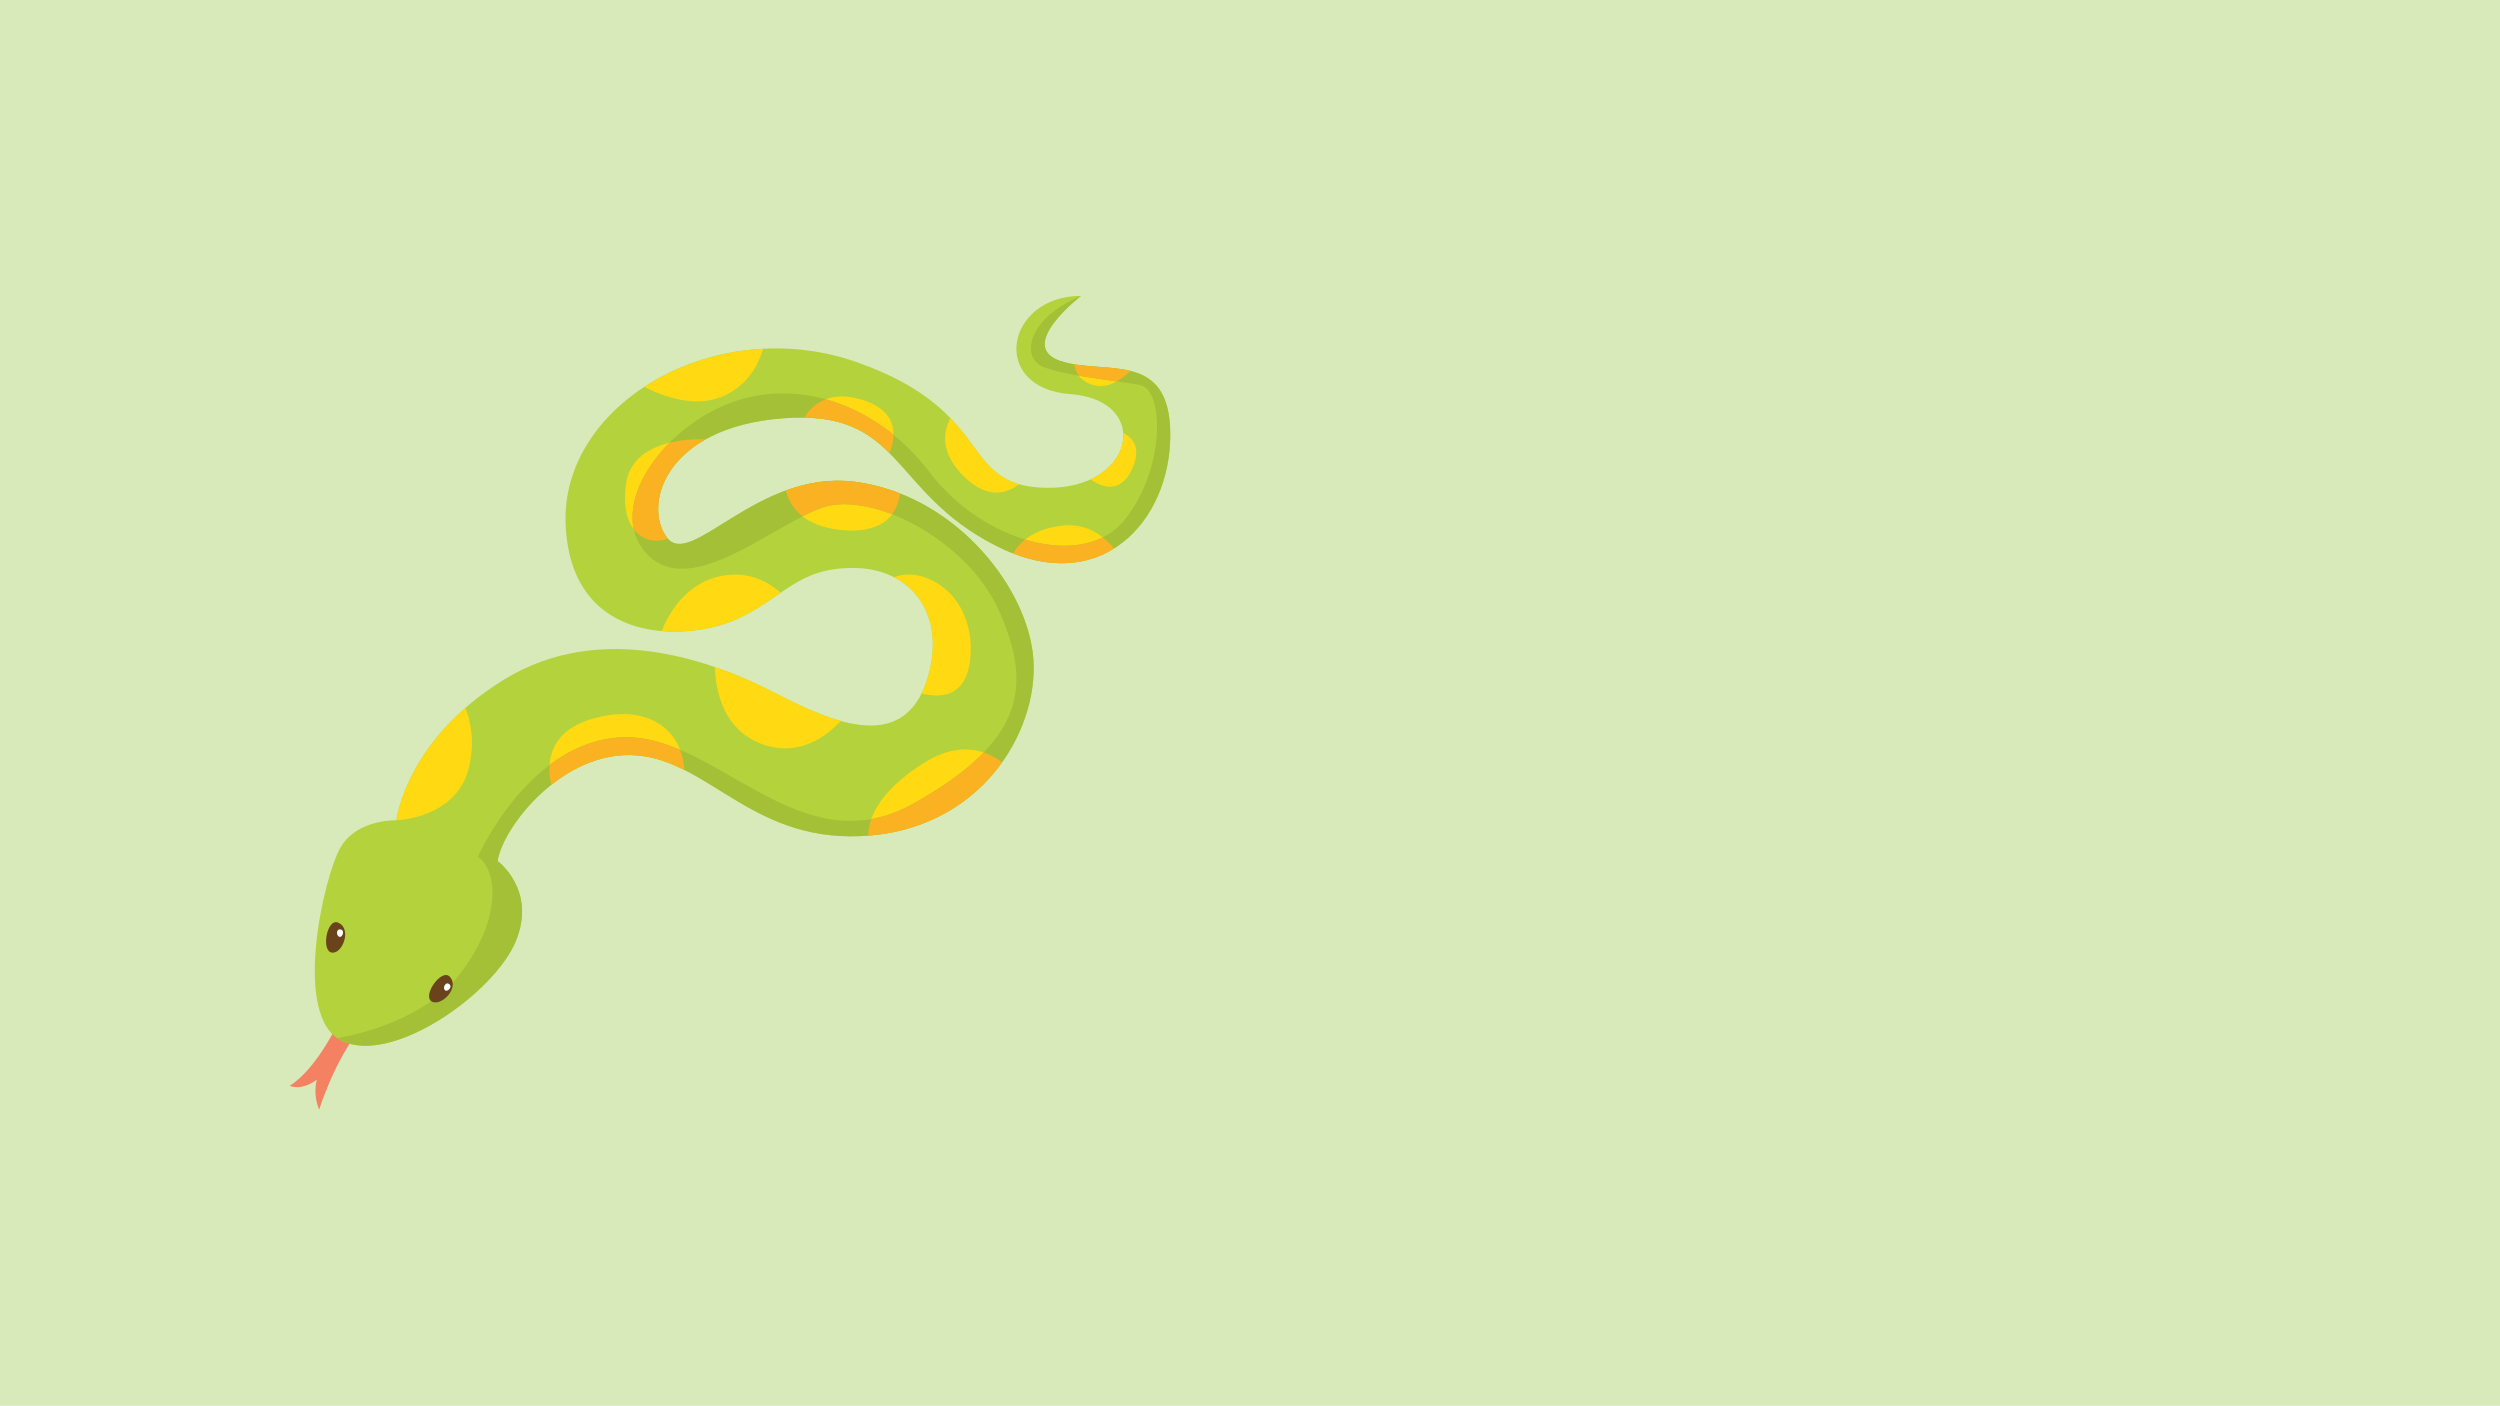
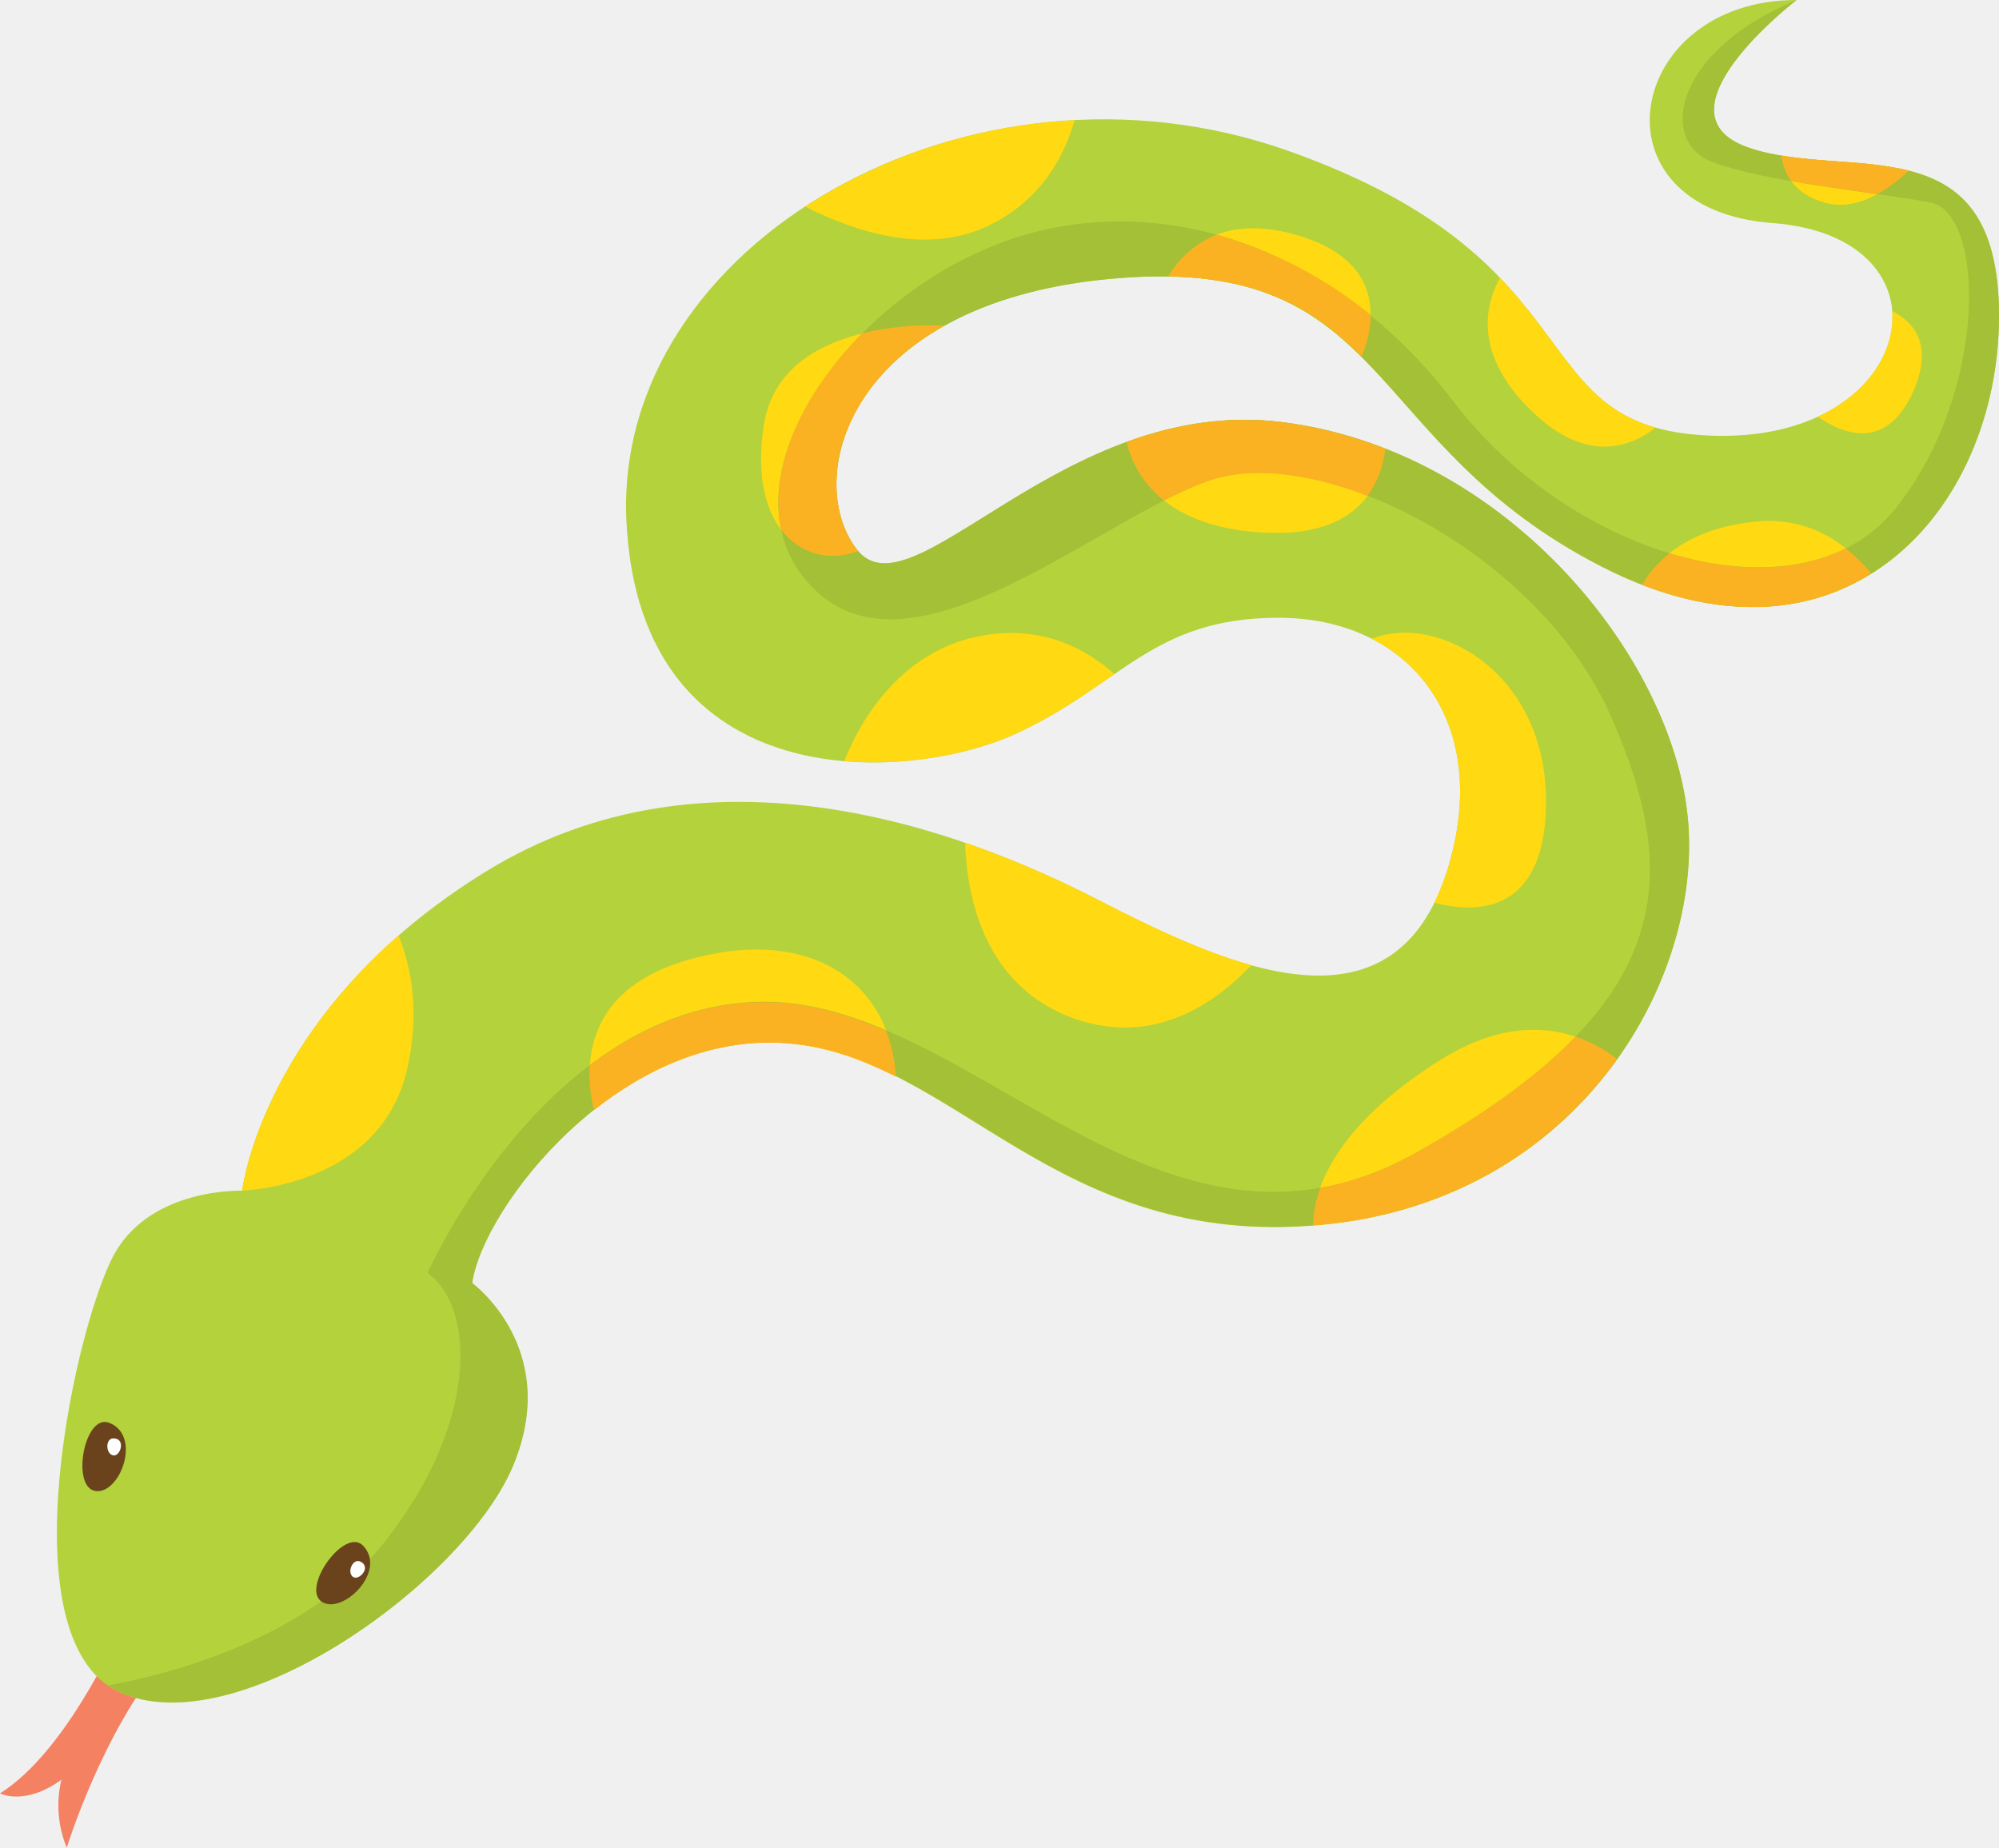
- <svg xmlns="http://www.w3.org/2000/svg" id="Layer_1" data-name="Layer 1" viewBox="0 0 1366 768">
+ <svg xmlns="http://www.w3.org/2000/svg" id="Layer_1" data-name="Layer 1" viewBox="0 0 481.11 444.67">
  <defs>
-     <style>.cls-1{opacity:0.4;}.cls-2{fill:#b3de69;}.cls-3{fill:#f38162;}.cls-4{fill:#b3d23b;}.cls-5{fill:#ffd912;}.cls-6{fill:#a3c036;}.cls-7{fill:#fbb222;}.cls-8{fill:#6a431c;}.cls-9{fill:#fff;}</style>
+     <style>.cls-1{fill:#f38162;}.cls-2{fill:#b3d23b;}.cls-3{fill:#ffd912;}.cls-4{fill:#a3c036;}.cls-5{fill:#fbb222;}.cls-6{fill:#6a431c;}.cls-7{fill:#fff;}</style>
  </defs>
-   <g class="cls-1">
-     <rect class="cls-2" width="1366" height="768" />
-   </g>
-   <path class="cls-3" d="M186.19,556S174,583.44,158.32,593.27c0,0,6,3.11,14.78-3.31a26.59,26.59,0,0,0,1.29,16.37s8.55-27.89,23.64-45.55Z" transform="translate(0 0)" />
-   <path class="cls-4" d="M186.87,568.81c-27.66-13-9.91-90-.83-105.71s30.56-14.87,30.56-14.87,5-43.77,58.63-76.8,114.79-9.91,147,6.61,74.61,36.49,85.89-12.39c7.43-32.21-11.56-55.33-42.12-55.33s-38,16.52-63.59,28.08-90,15.69-93.32-51.2S391.68,170.75,468.48,198,523,265.72,571.71,266.55s57.81-47.9,13.21-51.2-35.51-53.68,5.78-53.68c0,0-35.51,27.25-11.56,35.51s60.29-6.61,60.29,40.47-38,90-95.8,60.29S493.26,223.6,428,228.56s-76.8,47.9-63.59,65.24,49.55-37.16,102.4-30.56,92.49,54.51,97.45,93.32-24.78,94.15-88.36,99.93-87.54-40.47-128-43.77-73.5,39.64-76,57.81c0,0,21.47,15.69,9.91,43.77S215,582,186.87,568.81Z" transform="translate(0 0)" />
-   <path class="cls-5" d="M508.12,365.65c5.37-23.26-3.05-41.77-19.65-50.27,15.92-6.42,42.65,8.42,41.94,40.36-.58,26.19-17.15,25.72-26.89,23.16A60.15,60.15,0,0,0,508.12,365.65ZM429.48,268c2.26,8.92,9.44,19.76,30.74,21.66,24.75,2.2,30.44-11,31.49-20a103,103,0,0,0-24.89-6.4C453.25,261.55,440.77,263.9,429.48,268Zm97.64-7.25c12.87,12.37,23.36,8.73,29.7,3.82-18.23-5.18-22-19.91-37.46-36.05C515.78,234.93,512.71,246.91,527.12,260.77Zm-22.3,156.08c-26.16,16.49-30.39,31.81-30.49,39.75.53,0,1-.06,1.58-.11,33.07-3,57-19.43,71.6-39.95C537.91,409.26,523.46,405.1,504.82,416.85ZM323.14,392.9c-25.78,7.73-23.9,27.53-21.83,35.86,12.87-10.19,29-17.47,46.6-16,9.32.76,17.77,3.82,26,8C372.62,397.42,352.43,384.11,323.14,392.9ZM439.51,228.2c22.88.42,35.32,8.26,46.41,19.29,3.2-7.73,6-22.32-14.14-28.84C452.52,212.42,443.36,221.74,439.51,228.2ZM587,199.1c.57,4.18,2.89,9.11,10.31,11.29,7.74,2.28,15.21-2.73,20.38-7.67C608.26,200.35,597.09,200.79,587,199.1Zm26.71,37.41c.76,9.45-5.46,19.68-17.89,25.44,5.53,3.88,16.4,8.78,23-6.13C623.38,245.36,619.73,239.57,613.71,236.5ZM580.8,287.19c-17.16,1.72-24.41,10.16-27.25,15.19,22.07,8.55,40.81,6.21,55.11-2.68C603.17,292.91,594.14,285.86,580.8,287.19Zm-364.19,161s33-.83,39.64-28.9c3.26-13.87,1.08-24.9-2-32.53C220.21,416.58,216.6,448.23,216.6,448.23ZM352.1,211.38c11.41,5.82,28.76,11.77,43.71,4.8,12.88-6,18.61-16.7,21.15-25.59A131.74,131.74,0,0,0,352.1,211.38ZM422.24,378a242.84,242.84,0,0,0-31.64-13.56c.35,12.14,4.15,34.75,26.68,42.46,18.84,6.45,33.51-3.78,42.23-13C447.06,390.52,434,384.06,422.24,378Zm-57.36-83.75c-.15-.17-.3-.3-.45-.48-9.56-12.54-6.14-38.48,21.17-53.74-6.54-.29-39.75-.54-43.47,24C338.29,289.39,352.27,299,364.87,294.29Zm37.54,44.11c10-4.51,17.21-9.77,24.12-14.51-6.71-6-16.91-11.53-30.73-9.44-21.48,3.25-31.15,22.4-34.29,30.37C377.1,346.15,392.61,342.83,402.42,338.4Z" transform="translate(0 0)" />
-   <path class="cls-6" d="M590.71,161.67c-29.73,12.39-33,33.86-20.65,38.81s39.64,7.43,52.85,9.91,14,45.42-8.26,73.5S537,296.28,508.12,258.29s-73.5-52.85-111.49-37.16-66.07,59.46-42.12,82.58,68.54-17.34,95-26.43,79.28,17.34,96.62,57S561,404.46,499,439.15s-107.36-38-158.56-36.34-79.28,65.24-79.28,65.24c11.56,8.26,12.39,36.34-10.74,65.24-19,23.78-54.25,31.91-66.14,34a18,18,0,0,0,2.55,1.47c28.08,13.21,83.41-26.43,95-54.51s-9.91-43.77-9.91-43.77c2.48-18.17,35.51-61.11,76-57.81s64.42,49.55,128,43.77,93.32-61.11,88.36-99.93-44.6-86.71-97.45-93.32-89.19,47.9-102.4,30.56-1.65-60.29,63.59-65.24,57.81,39.64,115.62,69.37,95.8-13.21,95.8-60.29-36.34-32.21-60.29-40.47S590.71,161.67,590.71,161.67Z" transform="translate(0 0)" />
-   <path class="cls-7" d="M602.58,293.63c-11.76,5.88-27,5.89-42.48,1.18a26.25,26.25,0,0,0-6.55,7.58h0c1,.38,2,.72,2.94,1.06l1.63.56c.95.31,1.88.59,2.81.86l1.61.44c.94.25,1.88.49,2.81.7l1.25.26a68,68,0,0,0,9.53,1.31l1.12.07q1.41.06,2.79.06h1.06c1,0,1.91,0,2.85-.11l.33,0a54.79,54.79,0,0,0,9.39-1.5l.46-.11q1.43-.37,2.82-.82l.4-.13a52.63,52.63,0,0,0,11.31-5.29A39.25,39.25,0,0,0,602.58,293.63Z" transform="translate(0 0)" />
-   <path class="cls-7" d="M364.87,294.29c-.15-.17-.3-.3-.45-.48a21.1,21.1,0,0,1-1.46-2.23l-.35-.63a23.13,23.13,0,0,1-1-2.16c0-.12-.11-.23-.15-.35a25.51,25.51,0,0,1-.87-2.69c-.06-.22-.11-.44-.16-.66q-.29-1.2-.48-2.45c0-.18-.06-.35-.08-.53a30.31,30.31,0,0,1-.24-3.08c0-.17,0-.35,0-.53q0-1.39.1-2.82c0-.2,0-.39,0-.58.11-1.12.26-2.25.49-3.39l0-.15c.22-1.09.5-2.19.83-3.3l.16-.54a40.08,40.08,0,0,1,3-7l.25-.45a45.36,45.36,0,0,1,4.8-7l.28-.32c.95-1.11,2-2.21,3-3.29l.06-.06q1.72-1.69,3.68-3.3l.23-.18q1.85-1.5,3.92-2.92l.35-.24c1.49-1,3-2,4.71-2.9h0a74.1,74.1,0,0,0-19.7,1.84c-14.36,14.47-22.76,32.4-19.55,47.28C350.93,295.17,358.09,296.83,364.87,294.29Z" transform="translate(0 0)" />
-   <path class="cls-7" d="M491.72,269.64h0A106.28,106.28,0,0,0,480,265.82l-1.12-.28c-1.54-.39-3.11-.74-4.68-1.06l-1.49-.3c-1.95-.36-3.91-.69-5.89-.94-1.68-.21-3.34-.36-5-.45-.44,0-.87,0-1.31,0-1.2,0-2.41-.09-3.59-.07-.43,0-.86,0-1.29.05-1.18,0-2.36.07-3.52.17-.37,0-.74.08-1.11.12-1.22.11-2.43.23-3.62.4l-.85.14c-1.27.19-2.54.4-3.79.66l-.57.13c-1.34.28-2.66.58-4,.92l-.31.09q-2.08.55-4.12,1.18l-.1,0q-2.13.67-4.21,1.43a25.72,25.72,0,0,0,9,14.1,86.72,86.72,0,0,1,11-4.83c10-3.43,23.76-1.79,38,3.73A23.53,23.53,0,0,0,491.72,269.64Z" transform="translate(0 0)" />
-   <path class="cls-7" d="M483.76,455.47c1.32-.21,2.64-.42,3.92-.68.71-.14,1.39-.32,2.09-.47,1.17-.26,2.35-.51,3.5-.81.69-.18,1.37-.39,2.05-.58,1.12-.31,2.24-.62,3.33-1,.66-.21,1.3-.44,2-.67,1.08-.37,2.17-.73,3.23-1.14.62-.23,1.21-.49,1.82-.73,1.07-.43,2.13-.86,3.17-1.32.56-.25,1.1-.51,1.65-.77,1.05-.49,2.11-1,3.13-1.51.5-.26,1-.53,1.49-.79,1-.56,2.09-1.12,3.1-1.72l1.3-.78c1-.63,2.08-1.27,3.08-1.94l1.12-.76c1-.71,2.06-1.42,3.06-2.16l.94-.71q1.55-1.18,3-2.4l.76-.64q1.54-1.3,3-2.66l.59-.54q1.53-1.43,3-2.92l.42-.43q1.51-1.57,2.94-3.19l.27-.3q1.49-1.7,2.88-3.45l.13-.16q1.45-1.83,2.79-3.72h0a35.48,35.48,0,0,0-10-5.39c-8.87,9.2-21.39,18.44-38.45,28a72.47,72.47,0,0,1-23,8.41,28.06,28.06,0,0,0-1.72,9c.53,0,1-.06,1.58-.11q3-.28,6-.71C482.53,455.69,483.14,455.57,483.76,455.47Z" transform="translate(0 0)" />
-   <path class="cls-7" d="M451.11,218.17a23.33,23.33,0,0,0-11.6,10h0c1.58,0,3.11.1,4.6.2l1.58.13c1,.08,1.92.17,2.85.29l1.67.22q1.31.19,2.57.42l1.52.28c1,.19,1.89.41,2.81.64l1,.24c1.19.32,2.34.67,3.46,1,.4.14.79.29,1.18.43.74.26,1.46.54,2.17.83l1.3.55q1,.43,1.91.88l1.23.61c.67.35,1.32.71,2,1.08l1,.54q1.37.82,2.68,1.7c.32.21.62.44.94.66.58.41,1.16.82,1.72,1.25l1.09.85q.75.59,1.48,1.2l1.08.91c.5.43,1,.87,1.48,1.32l1,.87q1.12,1.05,2.22,2.14a27.93,27.93,0,0,0,2.22-9.9A102.1,102.1,0,0,0,451.11,218.17Z" transform="translate(0 0)" />
-   <path class="cls-7" d="M352.91,413.38c.7.12,1.4.24,2.09.38s1.18.27,1.77.42,1.09.26,1.62.4,1.33.38,2,.58l1.31.4c.74.24,1.47.5,2.2.76l1,.37q1.21.46,2.4,1l.72.3q1.32.56,2.63,1.17l.37.17q1.45.68,2.9,1.4a36.21,36.21,0,0,0-2.34-11c-10.26-4.38-20.57-7.21-31.12-6.86-15.59.5-29,6.76-40.19,15.21a35.67,35.67,0,0,0,1,10.74c1.38-1.09,2.81-2.15,4.27-3.17l.8-.56c.54-.37,1.1-.73,1.65-1.09l1.17-.75c.53-.33,1.06-.65,1.6-1l1.3-.76,1.58-.88,1.42-.75,1.55-.78c.52-.25,1-.49,1.56-.73s1-.45,1.49-.67,1.25-.51,1.88-.76c.41-.16.82-.34,1.24-.49q1.54-.57,3.11-1.07l1.15-.34c.71-.21,1.42-.42,2.13-.6l1.34-.32c.67-.16,1.34-.31,2-.44l1.4-.25q1-.17,2-.31l1.41-.18c.7-.08,1.41-.14,2.11-.19l1.35-.09c.78,0,1.57,0,2.35-.05h1.15c1.18,0,2.36.07,3.55.17s2.41.24,3.6.42C352,413.21,352.44,413.3,352.91,413.38Z" transform="translate(0 0)" />
-   <path class="cls-7" d="M589.44,205.26c6.88,1.2,14.19,2.21,20.73,3.14a36.92,36.92,0,0,0,7.53-5.68,91,91,0,0,0-15-2.05l-1.45-.11h-.12c-4.77-.35-9.57-.68-14.14-1.45h0A13.25,13.25,0,0,0,589.44,205.26Z" transform="translate(0 0)" />
-   <path class="cls-8" d="M184.61,504.08c-6-2.33-9.23,15.48-3.33,16.41S192.56,507.18,184.61,504.08Z" transform="translate(0 0)" />
-   <path class="cls-9" d="M185.6,507.82c-1.91,0-1.91,3.56-.13,4.07S188.78,507.82,185.6,507.82Z" transform="translate(0 0)" />
-   <path class="cls-8" d="M245.72,533.65c-4.43-4.65-14.93,10.1-10,13.45S251.6,539.83,245.72,533.65Z" transform="translate(0 0)" />
-   <path class="cls-9" d="M245,537.46c-1.73-.81-3.24,2.41-1.84,3.63S247.91,538.81,245,537.46Z" transform="translate(0 0)" />
+   <path class="cls-1" d="M27.87,394.31S15.7,421.77,0,431.6c0,0,6,3.11,14.78-3.31a26.59,26.59,0,0,0,1.29,16.37s8.55-27.89,23.64-45.55Z" />
+   <path class="cls-2" d="M28.55,407.14c-27.66-13-9.91-90-.83-105.71s30.56-14.87,30.56-14.87,5-43.77,58.63-76.8,114.79-9.91,147,6.61S338.52,252.86,349.8,204c7.43-32.21-11.56-55.33-42.12-55.33s-38,16.52-63.59,28.08-90,15.69-93.32-51.2S233.36,9.08,310.16,36.34s54.51,67.72,103.23,68.54S471.2,57,426.61,53.68,391.09,0,432.39,0c0,0-35.51,27.25-11.56,35.51S481.11,28.9,481.11,76s-38,90-95.8,60.29S334.94,61.94,269.7,66.89s-76.8,47.9-63.59,65.24S255.66,95,308.51,101.58,401,156.08,406,194.9,381.18,289,317.59,294.82s-87.54-40.47-128-43.77-73.5,39.64-76,57.81c0,0,21.47,15.69,9.91,43.77S56.63,420.35,28.55,407.14Z" />
+   <path class="cls-3" d="M349.8,204c5.37-23.26-3.05-41.77-19.65-50.27,15.92-6.42,42.65,8.42,41.94,40.36-.58,26.19-17.15,25.72-26.89,23.16A60.15,60.15,0,0,0,349.8,204Zm-78.64-97.63c2.26,8.92,9.44,19.76,30.74,21.66,24.75,2.2,30.44-11,31.49-20a103,103,0,0,0-24.89-6.4C294.93,99.88,282.45,102.23,271.16,106.35ZM368.8,99.1c12.87,12.37,23.36,8.73,29.7,3.82C380.27,97.74,376.52,83,361,66.87,357.46,73.26,354.39,85.25,368.8,99.1ZM346.5,255.18C320.34,271.67,316.11,287,316,294.93c.53,0,1-.06,1.58-.11,33.07-3,57-19.43,71.6-39.95C379.59,247.6,365.14,243.43,346.5,255.18ZM164.81,231.23C139,239,140.92,258.77,143,267.09c12.87-10.19,29-17.47,46.6-16,9.32.76,17.77,3.82,26,8C214.29,235.75,194.11,222.45,164.81,231.23ZM281.19,66.53c22.88.42,35.32,8.26,46.41,19.29,3.2-7.73,6-22.32-14.14-28.84C294.2,50.75,285,60.07,281.19,66.53Zm147.49-29.1c.57,4.18,2.89,9.11,10.31,11.29,7.74,2.28,15.21-2.73,20.38-7.67C449.93,38.69,438.77,39.12,428.69,37.43Zm26.71,37.41c.76,9.45-5.46,19.68-17.89,25.44,5.53,3.88,16.4,8.78,23-6.13C465.06,83.7,461.41,77.91,455.39,74.84Zm-32.92,50.69c-17.16,1.72-24.41,10.16-27.25,15.19,22.07,8.55,40.81,6.21,55.11-2.68C444.85,131.25,435.82,124.19,422.48,125.53Zm-364.19,161s33-.83,39.64-28.9c3.26-13.87,1.08-24.9-2-32.53C61.89,254.92,58.28,286.57,58.28,286.57ZM193.78,49.71c11.41,5.82,28.76,11.77,43.71,4.8,12.88-6,18.61-16.7,21.15-25.59A131.74,131.74,0,0,0,193.78,49.71Zm70.14,166.66a242.84,242.84,0,0,0-31.64-13.56c.35,12.14,4.15,34.75,26.68,42.46,18.84,6.45,33.51-3.78,42.23-13C288.74,228.85,275.65,222.39,263.92,216.37Zm-57.36-83.75c-.15-.17-.3-.3-.45-.48-9.56-12.54-6.14-38.48,21.17-53.74-6.54-.29-39.75-.54-43.47,24C180,127.72,194,137.34,206.55,132.62Zm37.54,44.11c10-4.51,17.21-9.77,24.12-14.51-6.71-6-16.91-11.53-30.73-9.44C216,156,206.34,175.18,203.2,183.15,218.78,184.48,234.29,181.16,244.1,176.73Z" />
+   <path class="cls-4" d="M432.39,0c-29.73,12.39-33,33.86-20.65,38.81s39.64,7.43,52.85,9.91,14,45.42-8.26,73.5-77.63,12.39-106.53-25.6S276.3,43.77,238.31,59.46,172.25,118.92,196.2,142s68.54-17.34,95-26.43,79.28,17.34,96.62,57,14.87,70.2-47.07,104.88-107.36-38-158.56-36.34-79.28,65.24-79.28,65.24c11.56,8.26,12.39,36.34-10.74,65.24-19,23.78-54.25,31.91-66.14,34a18,18,0,0,0,2.55,1.47c28.08,13.21,83.41-26.43,95-54.51s-9.91-43.77-9.91-43.77c2.48-18.17,35.51-61.11,76-57.81s64.42,49.55,128,43.77S410.91,233.71,406,194.9s-44.6-86.71-97.45-93.32-89.19,47.9-102.4,30.56-1.65-60.29,63.59-65.24,57.81,39.64,115.62,69.37S481.11,123,481.11,76s-36.34-32.21-60.29-40.47S432.39,0,432.39,0Z" />
+   <path class="cls-5" d="M444.26,132c-11.76,5.88-27,5.89-42.48,1.18a26.25,26.25,0,0,0-6.55,7.58h0c1,.38,2,.72,2.94,1.06l1.63.56c.95.31,1.88.59,2.81.86l1.61.44c.94.25,1.88.49,2.81.7l1.25.26a68,68,0,0,0,9.53,1.31l1.12.07q1.41.06,2.79.06h1.06c1,0,1.91,0,2.85-.11l.33,0a54.79,54.79,0,0,0,9.39-1.5l.46-.11q1.43-.37,2.82-.82l.4-.13A52.63,52.63,0,0,0,450.34,138,39.25,39.25,0,0,0,444.26,132Z" />
+   <path class="cls-5" d="M206.55,132.62c-.15-.17-.3-.3-.45-.48a21.1,21.1,0,0,1-1.46-2.23l-.35-.63a23.13,23.13,0,0,1-1-2.16c0-.12-.11-.23-.15-.35a25.51,25.51,0,0,1-.87-2.69c-.06-.22-.11-.44-.16-.66q-.29-1.2-.48-2.45c0-.18-.06-.35-.08-.53a30.31,30.31,0,0,1-.24-3.08c0-.17,0-.35,0-.53q0-1.39.1-2.82c0-.2,0-.39,0-.58.11-1.12.26-2.25.49-3.39l0-.15c.22-1.09.5-2.19.83-3.3L203,106a40.08,40.08,0,0,1,3-7l.25-.45a45.36,45.36,0,0,1,4.8-7l.28-.32c.95-1.11,2-2.21,3-3.29l.06-.06q1.72-1.69,3.68-3.3l.23-.18q1.85-1.5,3.92-2.92l.35-.24c1.49-1,3-2,4.71-2.9h0a74.1,74.1,0,0,0-19.7,1.84c-14.36,14.47-22.76,32.4-19.55,47.28C192.61,133.5,199.77,135.16,206.55,132.62Z" />
+   <path class="cls-5" d="M333.4,108h0a106.28,106.28,0,0,0-11.71-3.83l-1.12-.28c-1.54-.39-3.11-.74-4.68-1.06l-1.49-.3c-1.95-.36-3.91-.69-5.89-.94-1.68-.21-3.34-.36-5-.45-.44,0-.87,0-1.31,0-1.2,0-2.41-.09-3.59-.07-.43,0-.86,0-1.29.05-1.18,0-2.36.07-3.52.17-.37,0-.74.08-1.11.12-1.22.11-2.43.23-3.62.4l-.85.14c-1.27.19-2.54.4-3.79.66l-.57.13c-1.34.28-2.66.58-4,.92l-.31.09q-2.08.55-4.12,1.18l-.1,0q-2.13.67-4.21,1.43a25.72,25.72,0,0,0,9,14.1,86.72,86.72,0,0,1,11-4.83c10-3.43,23.76-1.79,38,3.73A23.53,23.53,0,0,0,333.4,108Z" />
+   <path class="cls-5" d="M325.44,293.8c1.32-.21,2.64-.42,3.92-.68.71-.14,1.39-.32,2.09-.47,1.17-.26,2.35-.51,3.5-.81.69-.18,1.37-.39,2.05-.58,1.12-.31,2.24-.62,3.33-1,.66-.21,1.3-.44,2-.67,1.08-.37,2.17-.73,3.23-1.14.62-.23,1.21-.49,1.82-.73,1.07-.43,2.13-.86,3.17-1.32.56-.25,1.1-.51,1.65-.77,1.05-.49,2.11-1,3.13-1.51.5-.26,1-.53,1.49-.79,1-.56,2.09-1.12,3.1-1.72l1.3-.78c1-.63,2.08-1.27,3.08-1.94l1.12-.76c1-.71,2.06-1.42,3.06-2.16l.94-.71q1.55-1.18,3-2.4l.76-.64q1.54-1.3,3-2.66l.59-.54q1.53-1.43,3-2.92l.42-.43q1.51-1.57,2.94-3.19l.27-.3q1.49-1.7,2.88-3.45l.13-.16q1.45-1.83,2.79-3.72h0a35.48,35.48,0,0,0-10-5.39c-8.87,9.2-21.39,18.44-38.45,28a72.47,72.47,0,0,1-23,8.41,28.06,28.06,0,0,0-1.72,9c.53,0,1-.06,1.58-.11q3-.28,6-.71C324.21,294,324.81,293.9,325.44,293.8Z" />
+   <path class="cls-5" d="M292.79,56.5a23.33,23.33,0,0,0-11.6,10h0c1.58,0,3.11.1,4.6.2l1.58.13c1,.08,1.92.17,2.85.29l1.67.22q1.31.19,2.57.42l1.52.28c1,.19,1.89.41,2.81.64l1,.24c1.19.32,2.34.67,3.46,1,.4.14.79.29,1.18.43.74.26,1.46.54,2.17.83l1.3.55q1,.43,1.91.88l1.23.61c.67.35,1.32.71,2,1.08l1,.54q1.37.82,2.68,1.7c.32.21.62.44.94.66.58.41,1.16.82,1.72,1.25l1.09.85q.75.59,1.48,1.2l1.08.91c.5.43,1,.87,1.48,1.32l1,.87q1.12,1.05,2.22,2.14a27.93,27.93,0,0,0,2.22-9.9A102.1,102.1,0,0,0,292.79,56.5Z" />
+   <path class="cls-5" d="M194.59,251.72c.7.12,1.4.24,2.09.38s1.18.27,1.77.42,1.09.26,1.62.4,1.33.38,2,.58l1.31.4c.74.24,1.47.5,2.2.76l1,.37q1.21.46,2.4,1l.72.3q1.32.56,2.63,1.17l.37.17q1.45.68,2.9,1.4a36.21,36.21,0,0,0-2.34-11c-10.26-4.38-20.57-7.21-31.12-6.86-15.59.5-29,6.76-40.19,15.21a35.67,35.67,0,0,0,1,10.74c1.38-1.09,2.81-2.15,4.27-3.17l.8-.56c.54-.37,1.1-.73,1.65-1.09l1.17-.75c.53-.33,1.06-.65,1.6-1l1.3-.76,1.58-.88,1.42-.75,1.55-.78c.52-.25,1-.49,1.56-.73s1-.45,1.49-.67,1.25-.51,1.88-.76c.41-.16.82-.34,1.24-.49q1.54-.57,3.11-1.07l1.15-.34c.71-.21,1.42-.42,2.13-.6l1.34-.32c.67-.16,1.34-.31,2-.44l1.4-.25q1-.17,2-.31l1.41-.18c.7-.08,1.41-.14,2.11-.19l1.35-.09c.78,0,1.57,0,2.35-.05H186c1.18,0,2.36.07,3.55.17s2.41.24,3.6.42C193.66,251.54,194.12,251.63,194.59,251.72Z" />
+   <path class="cls-5" d="M431.12,43.59c6.88,1.2,14.19,2.21,20.73,3.14a36.92,36.92,0,0,0,7.53-5.68,91,91,0,0,0-15-2.05L443,38.89h-.12c-4.77-.35-9.57-.68-14.14-1.45h0A13.25,13.25,0,0,0,431.12,43.59Z" />
+   <path class="cls-6" d="M26.28,342.41c-6-2.33-9.23,15.48-3.33,16.41S34.24,345.51,26.28,342.41Z" />
+   <path class="cls-7" d="M27.28,346.16c-1.91,0-1.91,3.56-.13,4.07S30.45,346.16,27.28,346.16Z" />
+   <path class="cls-6" d="M87.4,372c-4.43-4.65-14.93,10.1-10,13.45S93.28,378.16,87.4,372Z" />
+   <path class="cls-7" d="M86.71,375.8c-1.73-.81-3.24,2.41-1.84,3.63S89.58,377.14,86.71,375.8Z" />
</svg>
